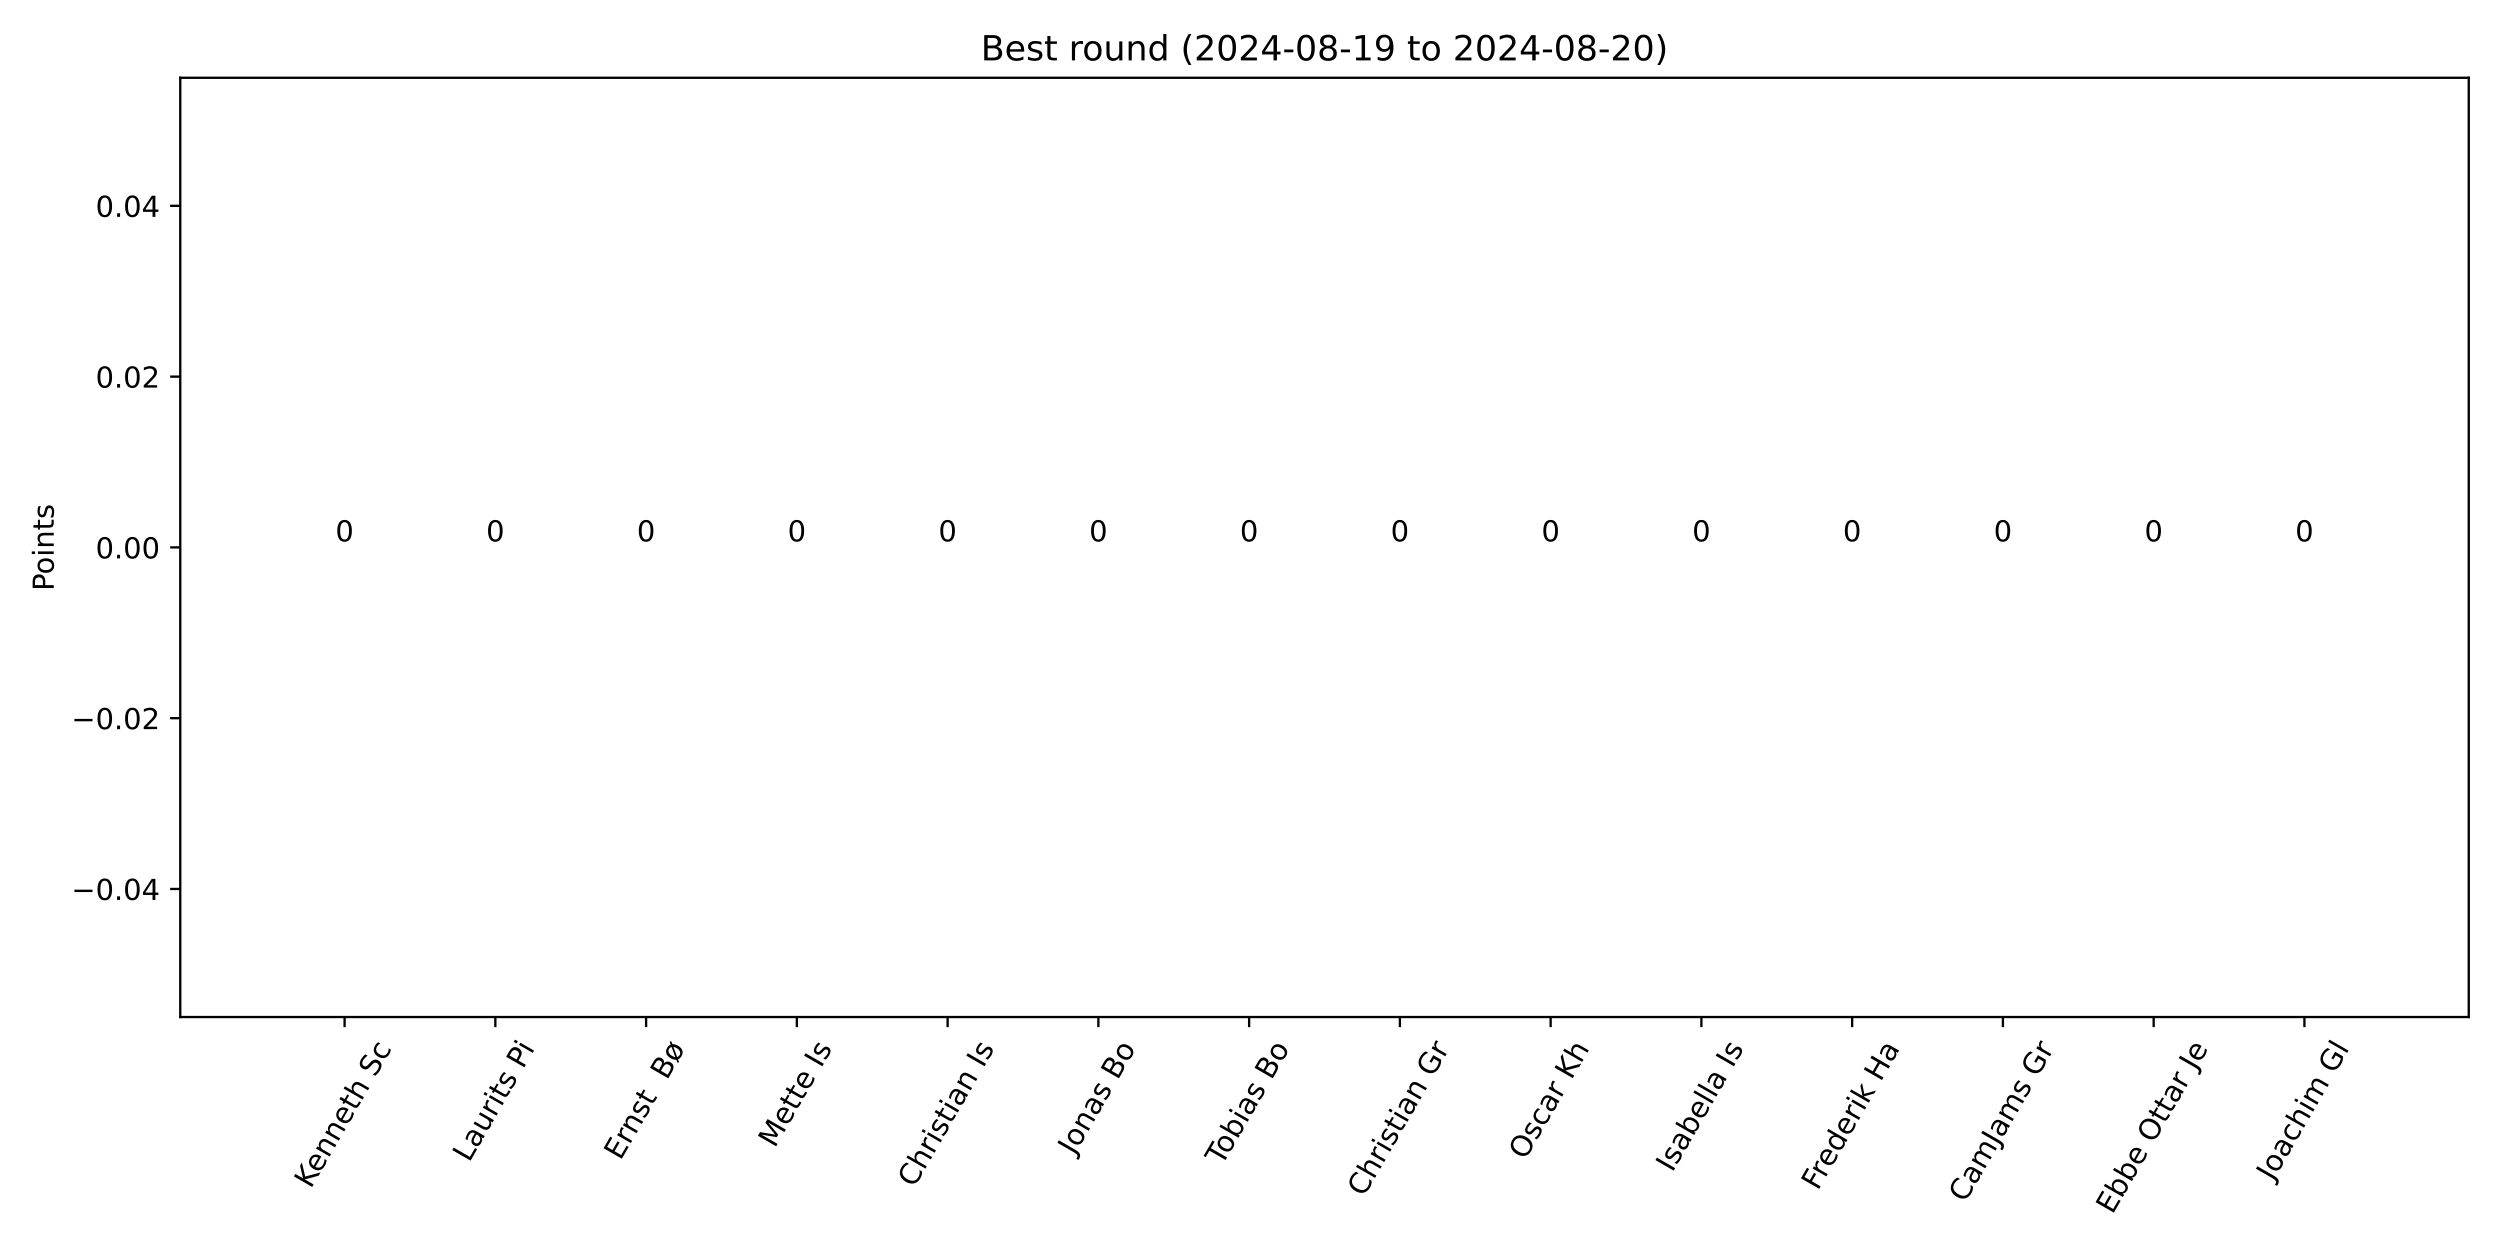
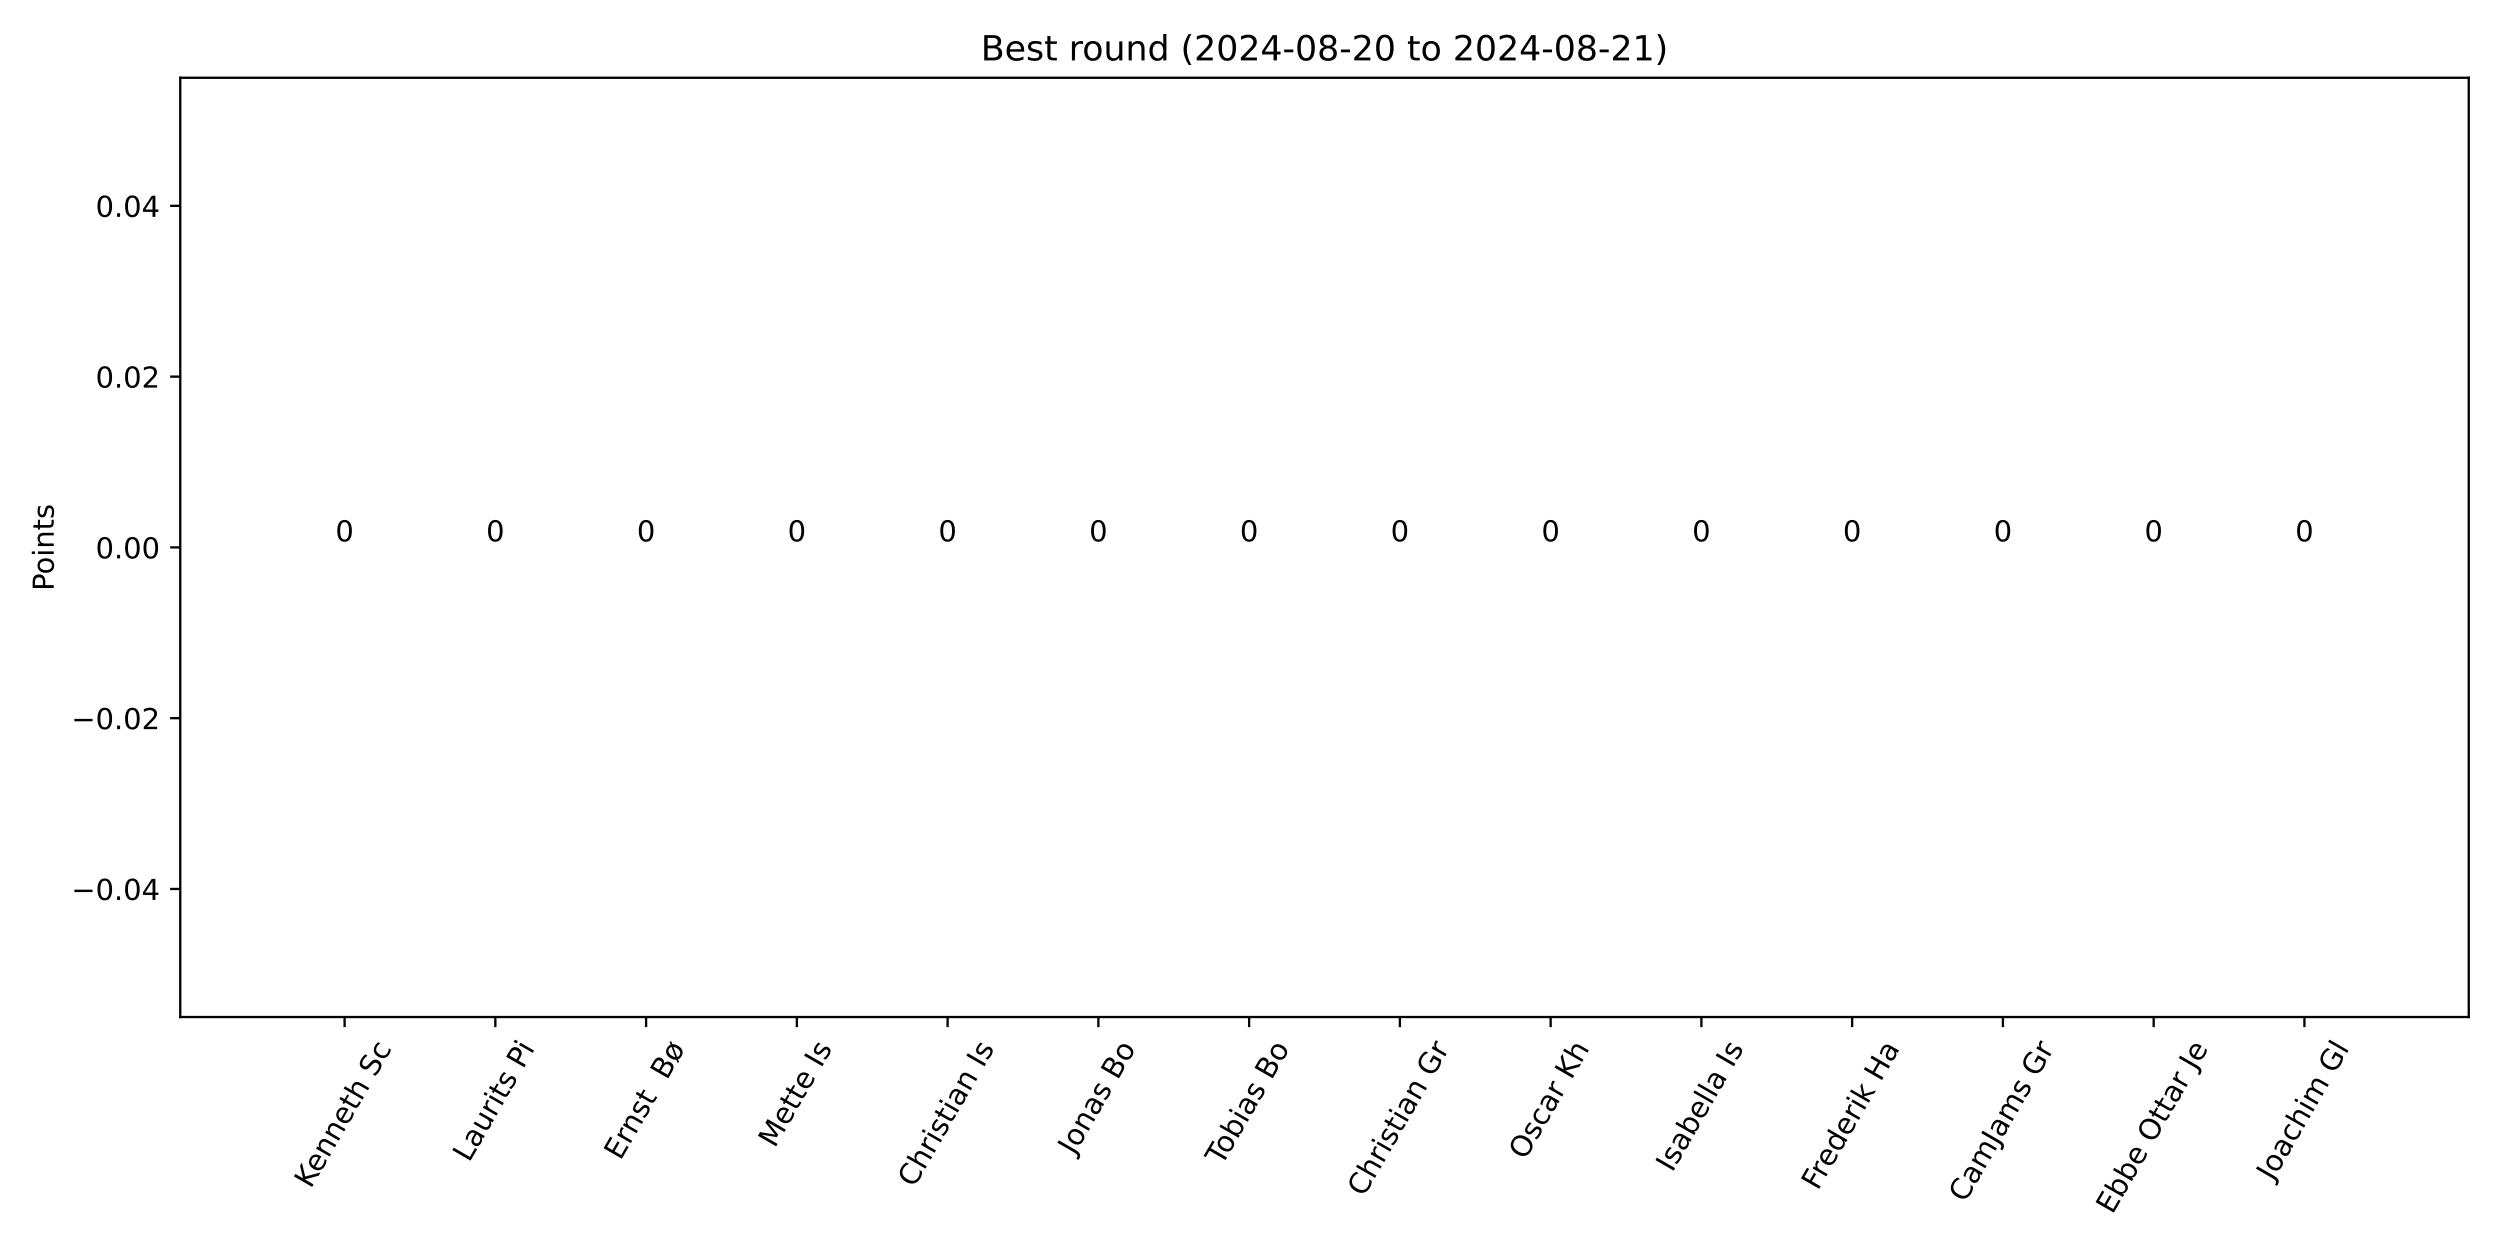
<svg xmlns="http://www.w3.org/2000/svg" xmlns:xlink="http://www.w3.org/1999/xlink" width="864pt" height="432pt" viewBox="0 0 864 432" version="1.1">
  <defs>
    <style type="text/css">*{stroke-linejoin: round; stroke-linecap: butt}</style>
  </defs>
  <g id="figure_1">
    <g id="patch_1">
      <path d="M 0 432  L 864 432  L 864 0  L 0 0  z " style="fill: #ffffff" />
    </g>
    <g id="axes_1">
      <g id="patch_2">
        <path d="M 62.3 351.483  L 853.2 351.483  L 853.2 26.88  L 62.3 26.88  z " style="fill: #ffffff" />
      </g>
      <g id="patch_3">
-         <path d="M 98.25 189.181  L 139.931 189.181  L 139.931 189.181  L 98.25 189.181  z " clip-path="url(#p2236afc4fb)" style="fill: #1e90ff" />
+         <path d="M 98.25 189.181  L 139.931 189.181  L 139.931 189.181  L 98.25 189.181  z " clip-path="url(#p1e226db609)" style="fill: #1e90ff" />
      </g>
      <g id="patch_4">
-         <path d="M 150.351 189.181  L 192.033 189.181  L 192.033 189.181  L 150.351 189.181  z " clip-path="url(#p2236afc4fb)" style="fill: #1e90ff" />
+         <path d="M 150.351 189.181  L 192.033 189.181  L 192.033 189.181  L 150.351 189.181  z " clip-path="url(#p1e226db609)" style="fill: #1e90ff" />
      </g>
      <g id="patch_5">
-         <path d="M 202.453 189.181  L 244.134 189.181  L 244.134 189.181  L 202.453 189.181  z " clip-path="url(#p2236afc4fb)" style="fill: #1e90ff" />
+         <path d="M 202.453 189.181  L 244.134 189.181  L 244.134 189.181  L 202.453 189.181  z " clip-path="url(#p1e226db609)" style="fill: #1e90ff" />
      </g>
      <g id="patch_6">
-         <path d="M 254.554 189.181  L 296.236 189.181  L 296.236 189.181  L 254.554 189.181  z " clip-path="url(#p2236afc4fb)" style="fill: #1e90ff" />
+         <path d="M 254.554 189.181  L 296.236 189.181  L 296.236 189.181  L 254.554 189.181  z " clip-path="url(#p1e226db609)" style="fill: #1e90ff" />
      </g>
      <g id="patch_7">
-         <path d="M 306.656 189.181  L 348.337 189.181  L 348.337 189.181  L 306.656 189.181  z " clip-path="url(#p2236afc4fb)" style="fill: #1e90ff" />
+         <path d="M 306.656 189.181  L 348.337 189.181  L 348.337 189.181  L 306.656 189.181  z " clip-path="url(#p1e226db609)" style="fill: #1e90ff" />
      </g>
      <g id="patch_8">
-         <path d="M 358.757 189.181  L 400.438 189.181  L 400.438 189.181  L 358.757 189.181  z " clip-path="url(#p2236afc4fb)" style="fill: #1e90ff" />
+         <path d="M 358.757 189.181  L 400.438 189.181  L 400.438 189.181  L 358.757 189.181  z " clip-path="url(#p1e226db609)" style="fill: #1e90ff" />
      </g>
      <g id="patch_9">
-         <path d="M 410.859 189.181  L 452.54 189.181  L 452.54 189.181  L 410.859 189.181  z " clip-path="url(#p2236afc4fb)" style="fill: #1e90ff" />
+         <path d="M 410.859 189.181  L 452.54 189.181  L 452.54 189.181  L 410.859 189.181  z " clip-path="url(#p1e226db609)" style="fill: #1e90ff" />
      </g>
      <g id="patch_10">
-         <path d="M 462.96 189.181  L 504.641 189.181  L 504.641 189.181  L 462.96 189.181  z " clip-path="url(#p2236afc4fb)" style="fill: #1e90ff" />
+         <path d="M 462.96 189.181  L 504.641 189.181  L 504.641 189.181  L 462.96 189.181  z " clip-path="url(#p1e226db609)" style="fill: #1e90ff" />
      </g>
      <g id="patch_11">
-         <path d="M 515.062 189.181  L 556.743 189.181  L 556.743 189.181  L 515.062 189.181  z " clip-path="url(#p2236afc4fb)" style="fill: #1e90ff" />
+         <path d="M 515.062 189.181  L 556.743 189.181  L 556.743 189.181  L 515.062 189.181  z " clip-path="url(#p1e226db609)" style="fill: #1e90ff" />
      </g>
      <g id="patch_12">
-         <path d="M 567.163 189.181  L 608.844 189.181  L 608.844 189.181  L 567.163 189.181  z " clip-path="url(#p2236afc4fb)" style="fill: #1e90ff" />
+         <path d="M 567.163 189.181  L 608.844 189.181  L 608.844 189.181  L 567.163 189.181  z " clip-path="url(#p1e226db609)" style="fill: #1e90ff" />
      </g>
      <g id="patch_13">
-         <path d="M 619.264 189.181  L 660.946 189.181  L 660.946 189.181  L 619.264 189.181  z " clip-path="url(#p2236afc4fb)" style="fill: #1e90ff" />
+         <path d="M 619.264 189.181  L 660.946 189.181  L 660.946 189.181  L 619.264 189.181  z " clip-path="url(#p1e226db609)" style="fill: #1e90ff" />
      </g>
      <g id="patch_14">
-         <path d="M 671.366 189.181  L 713.047 189.181  L 713.047 189.181  L 671.366 189.181  z " clip-path="url(#p2236afc4fb)" style="fill: #1e90ff" />
+         <path d="M 671.366 189.181  L 713.047 189.181  L 713.047 189.181  L 671.366 189.181  z " clip-path="url(#p1e226db609)" style="fill: #1e90ff" />
      </g>
      <g id="patch_15">
-         <path d="M 723.467 189.181  L 765.149 189.181  L 765.149 189.181  L 723.467 189.181  z " clip-path="url(#p2236afc4fb)" style="fill: #1e90ff" />
+         <path d="M 723.467 189.181  L 765.149 189.181  L 765.149 189.181  L 723.467 189.181  z " clip-path="url(#p1e226db609)" style="fill: #1e90ff" />
      </g>
      <g id="patch_16">
-         <path d="M 775.569 189.181  L 817.25 189.181  L 817.25 189.181  L 775.569 189.181  z " clip-path="url(#p2236afc4fb)" style="fill: #1e90ff" />
+         <path d="M 775.569 189.181  L 817.25 189.181  L 817.25 189.181  L 775.569 189.181  z " clip-path="url(#p1e226db609)" style="fill: #1e90ff" />
      </g>
      <g id="matplotlib.axis_1">
        <g id="xtick_1">
          <g id="line2d_1">
            <defs>
-               <path id="mafb763180f" d="M 0 0  L 0 3.5  " style="stroke: #000000; stroke-width: 0.8" />
+               <path id="m60be83c931" d="M 0 0  L 0 3.5  " style="stroke: #000000; stroke-width: 0.8" />
            </defs>
            <g>
-               <use xlink:href="#mafb763180f" x="119.091" y="351.483" style="stroke: #000000; stroke-width: 0.8" />
+               <use xlink:href="#m60be83c931" x="119.091" y="351.483" style="stroke: #000000; stroke-width: 0.8" />
            </g>
          </g>
          <g id="text_1">
            <g transform="translate(107.3998 411.0581) rotate(-60) scale(0.1 -0.1)">
              <defs>
                <path id="DejaVuSans-4b" d="M 628 4666  L 1259 4666  L 1259 2694  L 3353 4666  L 4166 4666  L 1850 2491  L 4331 0  L 3500 0  L 1259 2247  L 1259 0  L 628 0  L 628 4666  z " transform="scale(0.015625)" />
                <path id="DejaVuSans-65" d="M 3597 1894  L 3597 1613  L 953 1613  Q 991 1019 1311 708  Q 1631 397 2203 397  Q 2534 397 2845 478  Q 3156 559 3463 722  L 3463 178  Q 3153 47 2828 -22  Q 2503 -91 2169 -91  Q 1331 -91 842 396  Q 353 884 353 1716  Q 353 2575 817 3079  Q 1281 3584 2069 3584  Q 2775 3584 3186 3129  Q 3597 2675 3597 1894  z M 3022 2063  Q 3016 2534 2758 2815  Q 2500 3097 2075 3097  Q 1594 3097 1305 2825  Q 1016 2553 972 2059  L 3022 2063  z " transform="scale(0.015625)" />
                <path id="DejaVuSans-6e" d="M 3513 2113  L 3513 0  L 2938 0  L 2938 2094  Q 2938 2591 2744 2837  Q 2550 3084 2163 3084  Q 1697 3084 1428 2787  Q 1159 2491 1159 1978  L 1159 0  L 581 0  L 581 3500  L 1159 3500  L 1159 2956  Q 1366 3272 1645 3428  Q 1925 3584 2291 3584  Q 2894 3584 3203 3211  Q 3513 2838 3513 2113  z " transform="scale(0.015625)" />
                <path id="DejaVuSans-74" d="M 1172 4494  L 1172 3500  L 2356 3500  L 2356 3053  L 1172 3053  L 1172 1153  Q 1172 725 1289 603  Q 1406 481 1766 481  L 2356 481  L 2356 0  L 1766 0  Q 1100 0 847 248  Q 594 497 594 1153  L 594 3053  L 172 3053  L 172 3500  L 594 3500  L 594 4494  L 1172 4494  z " transform="scale(0.015625)" />
                <path id="DejaVuSans-68" d="M 3513 2113  L 3513 0  L 2938 0  L 2938 2094  Q 2938 2591 2744 2837  Q 2550 3084 2163 3084  Q 1697 3084 1428 2787  Q 1159 2491 1159 1978  L 1159 0  L 581 0  L 581 4863  L 1159 4863  L 1159 2956  Q 1366 3272 1645 3428  Q 1925 3584 2291 3584  Q 2894 3584 3203 3211  Q 3513 2838 3513 2113  z " transform="scale(0.015625)" />
                <path id="DejaVuSans-20" transform="scale(0.015625)" />
                <path id="DejaVuSans-53" d="M 3425 4513  L 3425 3897  Q 3066 4069 2747 4153  Q 2428 4238 2131 4238  Q 1616 4238 1336 4038  Q 1056 3838 1056 3469  Q 1056 3159 1242 3001  Q 1428 2844 1947 2747  L 2328 2669  Q 3034 2534 3370 2195  Q 3706 1856 3706 1288  Q 3706 609 3251 259  Q 2797 -91 1919 -91  Q 1588 -91 1214 -16  Q 841 59 441 206  L 441 856  Q 825 641 1194 531  Q 1563 422 1919 422  Q 2459 422 2753 634  Q 3047 847 3047 1241  Q 3047 1584 2836 1778  Q 2625 1972 2144 2069  L 1759 2144  Q 1053 2284 737 2584  Q 422 2884 422 3419  Q 422 4038 858 4394  Q 1294 4750 2059 4750  Q 2388 4750 2728 4690  Q 3069 4631 3425 4513  z " transform="scale(0.015625)" />
                <path id="DejaVuSans-63" d="M 3122 3366  L 3122 2828  Q 2878 2963 2633 3030  Q 2388 3097 2138 3097  Q 1578 3097 1268 2742  Q 959 2388 959 1747  Q 959 1106 1268 751  Q 1578 397 2138 397  Q 2388 397 2633 464  Q 2878 531 3122 666  L 3122 134  Q 2881 22 2623 -34  Q 2366 -91 2075 -91  Q 1284 -91 818 406  Q 353 903 353 1747  Q 353 2603 823 3093  Q 1294 3584 2113 3584  Q 2378 3584 2631 3529  Q 2884 3475 3122 3366  z " transform="scale(0.015625)" />
              </defs>
              <use xlink:href="#DejaVuSans-4b" />
              <use xlink:href="#DejaVuSans-65" x="60.576" />
              <use xlink:href="#DejaVuSans-6e" x="122.1" />
              <use xlink:href="#DejaVuSans-6e" x="185.479" />
              <use xlink:href="#DejaVuSans-65" x="248.857" />
              <use xlink:href="#DejaVuSans-74" x="310.381" />
              <use xlink:href="#DejaVuSans-68" x="349.59" />
              <use xlink:href="#DejaVuSans-20" x="412.969" />
              <use xlink:href="#DejaVuSans-53" x="444.756" />
              <use xlink:href="#DejaVuSans-63" x="508.232" />
            </g>
          </g>
        </g>
        <g id="xtick_2">
          <g id="line2d_2">
            <g>
-               <use xlink:href="#mafb763180f" x="171.192" y="351.483" style="stroke: #000000; stroke-width: 0.8" />
+               <use xlink:href="#m60be83c931" x="171.192" y="351.483" style="stroke: #000000; stroke-width: 0.8" />
            </g>
          </g>
          <g id="text_2">
            <g transform="translate(162.1274 401.9608) rotate(-60) scale(0.1 -0.1)">
              <defs>
                <path id="DejaVuSans-4c" d="M 628 4666  L 1259 4666  L 1259 531  L 3531 531  L 3531 0  L 628 0  L 628 4666  z " transform="scale(0.015625)" />
                <path id="DejaVuSans-61" d="M 2194 1759  Q 1497 1759 1228 1600  Q 959 1441 959 1056  Q 959 750 1161 570  Q 1363 391 1709 391  Q 2188 391 2477 730  Q 2766 1069 2766 1631  L 2766 1759  L 2194 1759  z M 3341 1997  L 3341 0  L 2766 0  L 2766 531  Q 2569 213 2275 61  Q 1981 -91 1556 -91  Q 1019 -91 701 211  Q 384 513 384 1019  Q 384 1609 779 1909  Q 1175 2209 1959 2209  L 2766 2209  L 2766 2266  Q 2766 2663 2505 2880  Q 2244 3097 1772 3097  Q 1472 3097 1187 3025  Q 903 2953 641 2809  L 641 3341  Q 956 3463 1253 3523  Q 1550 3584 1831 3584  Q 2591 3584 2966 3190  Q 3341 2797 3341 1997  z " transform="scale(0.015625)" />
                <path id="DejaVuSans-75" d="M 544 1381  L 544 3500  L 1119 3500  L 1119 1403  Q 1119 906 1312 657  Q 1506 409 1894 409  Q 2359 409 2629 706  Q 2900 1003 2900 1516  L 2900 3500  L 3475 3500  L 3475 0  L 2900 0  L 2900 538  Q 2691 219 2414 64  Q 2138 -91 1772 -91  Q 1169 -91 856 284  Q 544 659 544 1381  z M 1991 3584  L 1991 3584  z " transform="scale(0.015625)" />
                <path id="DejaVuSans-72" d="M 2631 2963  Q 2534 3019 2420 3045  Q 2306 3072 2169 3072  Q 1681 3072 1420 2755  Q 1159 2438 1159 1844  L 1159 0  L 581 0  L 581 3500  L 1159 3500  L 1159 2956  Q 1341 3275 1631 3429  Q 1922 3584 2338 3584  Q 2397 3584 2469 3576  Q 2541 3569 2628 3553  L 2631 2963  z " transform="scale(0.015625)" />
                <path id="DejaVuSans-69" d="M 603 3500  L 1178 3500  L 1178 0  L 603 0  L 603 3500  z M 603 4863  L 1178 4863  L 1178 4134  L 603 4134  L 603 4863  z " transform="scale(0.015625)" />
                <path id="DejaVuSans-73" d="M 2834 3397  L 2834 2853  Q 2591 2978 2328 3040  Q 2066 3103 1784 3103  Q 1356 3103 1142 2972  Q 928 2841 928 2578  Q 928 2378 1081 2264  Q 1234 2150 1697 2047  L 1894 2003  Q 2506 1872 2764 1633  Q 3022 1394 3022 966  Q 3022 478 2636 193  Q 2250 -91 1575 -91  Q 1294 -91 989 -36  Q 684 19 347 128  L 347 722  Q 666 556 975 473  Q 1284 391 1588 391  Q 1994 391 2212 530  Q 2431 669 2431 922  Q 2431 1156 2273 1281  Q 2116 1406 1581 1522  L 1381 1569  Q 847 1681 609 1914  Q 372 2147 372 2553  Q 372 3047 722 3315  Q 1072 3584 1716 3584  Q 2034 3584 2315 3537  Q 2597 3491 2834 3397  z " transform="scale(0.015625)" />
                <path id="DejaVuSans-50" d="M 1259 4147  L 1259 2394  L 2053 2394  Q 2494 2394 2734 2622  Q 2975 2850 2975 3272  Q 2975 3691 2734 3919  Q 2494 4147 2053 4147  L 1259 4147  z M 628 4666  L 2053 4666  Q 2838 4666 3239 4311  Q 3641 3956 3641 3272  Q 3641 2581 3239 2228  Q 2838 1875 2053 1875  L 1259 1875  L 1259 0  L 628 0  L 628 4666  z " transform="scale(0.015625)" />
              </defs>
              <use xlink:href="#DejaVuSans-4c" />
              <use xlink:href="#DejaVuSans-61" x="55.713" />
              <use xlink:href="#DejaVuSans-75" x="116.992" />
              <use xlink:href="#DejaVuSans-72" x="180.371" />
              <use xlink:href="#DejaVuSans-69" x="221.484" />
              <use xlink:href="#DejaVuSans-74" x="249.268" />
              <use xlink:href="#DejaVuSans-73" x="288.477" />
              <use xlink:href="#DejaVuSans-20" x="340.576" />
              <use xlink:href="#DejaVuSans-50" x="372.363" />
              <use xlink:href="#DejaVuSans-69" x="430.416" />
            </g>
          </g>
        </g>
        <g id="xtick_3">
          <g id="line2d_3">
            <g>
-               <use xlink:href="#mafb763180f" x="223.293" y="351.483" style="stroke: #000000; stroke-width: 0.8" />
+               <use xlink:href="#m60be83c931" x="223.293" y="351.483" style="stroke: #000000; stroke-width: 0.8" />
            </g>
          </g>
          <g id="text_3">
            <g transform="translate(214.4187 401.3031) rotate(-60) scale(0.1 -0.1)">
              <defs>
                <path id="DejaVuSans-45" d="M 628 4666  L 3578 4666  L 3578 4134  L 1259 4134  L 1259 2753  L 3481 2753  L 3481 2222  L 1259 2222  L 1259 531  L 3634 531  L 3634 0  L 628 0  L 628 4666  z " transform="scale(0.015625)" />
                <path id="DejaVuSans-42" d="M 1259 2228  L 1259 519  L 2272 519  Q 2781 519 3026 730  Q 3272 941 3272 1375  Q 3272 1813 3026 2020  Q 2781 2228 2272 2228  L 1259 2228  z M 1259 4147  L 1259 2741  L 2194 2741  Q 2656 2741 2882 2914  Q 3109 3088 3109 3444  Q 3109 3797 2882 3972  Q 2656 4147 2194 4147  L 1259 4147  z M 628 4666  L 2241 4666  Q 2963 4666 3353 4366  Q 3744 4066 3744 3513  Q 3744 3084 3544 2831  Q 3344 2578 2956 2516  Q 3422 2416 3680 2098  Q 3938 1781 3938 1306  Q 3938 681 3513 340  Q 3088 0 2303 0  L 628 0  L 628 4666  z " transform="scale(0.015625)" />
                <path id="DejaVuSans-f8" d="M 2828 2503  L 1306 653  Q 1434 522 1595 459  Q 1756 397 1959 397  Q 2419 397 2687 759  Q 2956 1122 2956 1747  Q 2956 1994 2925 2176  Q 2894 2359 2828 2503  z M 2606 2841  Q 2475 2969 2314 3033  Q 2153 3097 1959 3097  Q 1488 3097 1223 2730  Q 959 2363 959 1703  Q 959 1478 989 1306  Q 1019 1134 1081 991  L 2606 2841  z M 691 519  Q 522 759 437 1067  Q 353 1375 353 1747  Q 353 2609 779 3096  Q 1206 3584 1959 3584  Q 2250 3584 2498 3504  Q 2747 3425 2956 3263  L 3391 3788  L 3688 3541  L 3231 2981  Q 3397 2741 3481 2431  Q 3566 2122 3566 1747  Q 3566 888 3137 398  Q 2709 -91 1959 -91  Q 1659 -91 1407 -9  Q 1156 72 959 231  L 525 -294  L 225 -50  L 691 519  z " transform="scale(0.015625)" />
              </defs>
              <use xlink:href="#DejaVuSans-45" />
              <use xlink:href="#DejaVuSans-72" x="63.184" />
              <use xlink:href="#DejaVuSans-6e" x="102.547" />
              <use xlink:href="#DejaVuSans-73" x="165.926" />
              <use xlink:href="#DejaVuSans-74" x="218.025" />
              <use xlink:href="#DejaVuSans-20" x="257.234" />
              <use xlink:href="#DejaVuSans-20" x="289.021" />
              <use xlink:href="#DejaVuSans-42" x="320.809" />
              <use xlink:href="#DejaVuSans-f8" x="389.412" />
            </g>
          </g>
        </g>
        <g id="xtick_4">
          <g id="line2d_4">
            <g>
-               <use xlink:href="#mafb763180f" x="275.395" y="351.483" style="stroke: #000000; stroke-width: 0.8" />
+               <use xlink:href="#m60be83c931" x="275.395" y="351.483" style="stroke: #000000; stroke-width: 0.8" />
            </g>
          </g>
          <g id="text_4">
            <g transform="translate(267.7565 397.0204) rotate(-60) scale(0.1 -0.1)">
              <defs>
                <path id="DejaVuSans-4d" d="M 628 4666  L 1569 4666  L 2759 1491  L 3956 4666  L 4897 4666  L 4897 0  L 4281 0  L 4281 4097  L 3078 897  L 2444 897  L 1241 4097  L 1241 0  L 628 0  L 628 4666  z " transform="scale(0.015625)" />
                <path id="DejaVuSans-49" d="M 628 4666  L 1259 4666  L 1259 0  L 628 0  L 628 4666  z " transform="scale(0.015625)" />
              </defs>
              <use xlink:href="#DejaVuSans-4d" />
              <use xlink:href="#DejaVuSans-65" x="86.279" />
              <use xlink:href="#DejaVuSans-74" x="147.803" />
              <use xlink:href="#DejaVuSans-74" x="187.012" />
              <use xlink:href="#DejaVuSans-65" x="226.221" />
              <use xlink:href="#DejaVuSans-20" x="287.744" />
              <use xlink:href="#DejaVuSans-49" x="319.531" />
              <use xlink:href="#DejaVuSans-73" x="349.023" />
            </g>
          </g>
        </g>
        <g id="xtick_5">
          <g id="line2d_5">
            <g>
-               <use xlink:href="#mafb763180f" x="327.496" y="351.483" style="stroke: #000000; stroke-width: 0.8" />
+               <use xlink:href="#m60be83c931" x="327.496" y="351.483" style="stroke: #000000; stroke-width: 0.8" />
            </g>
          </g>
          <g id="text_5">
            <g transform="translate(315.906 410.7103) rotate(-60) scale(0.1 -0.1)">
              <defs>
                <path id="DejaVuSans-43" d="M 4122 4306  L 4122 3641  Q 3803 3938 3442 4084  Q 3081 4231 2675 4231  Q 1875 4231 1450 3742  Q 1025 3253 1025 2328  Q 1025 1406 1450 917  Q 1875 428 2675 428  Q 3081 428 3442 575  Q 3803 722 4122 1019  L 4122 359  Q 3791 134 3420 21  Q 3050 -91 2638 -91  Q 1578 -91 968 557  Q 359 1206 359 2328  Q 359 3453 968 4101  Q 1578 4750 2638 4750  Q 3056 4750 3426 4639  Q 3797 4528 4122 4306  z " transform="scale(0.015625)" />
              </defs>
              <use xlink:href="#DejaVuSans-43" />
              <use xlink:href="#DejaVuSans-68" x="69.824" />
              <use xlink:href="#DejaVuSans-72" x="133.203" />
              <use xlink:href="#DejaVuSans-69" x="174.316" />
              <use xlink:href="#DejaVuSans-73" x="202.1" />
              <use xlink:href="#DejaVuSans-74" x="254.199" />
              <use xlink:href="#DejaVuSans-69" x="293.408" />
              <use xlink:href="#DejaVuSans-61" x="321.191" />
              <use xlink:href="#DejaVuSans-6e" x="382.471" />
              <use xlink:href="#DejaVuSans-20" x="445.85" />
              <use xlink:href="#DejaVuSans-49" x="477.637" />
              <use xlink:href="#DejaVuSans-73" x="507.129" />
            </g>
          </g>
        </g>
        <g id="xtick_6">
          <g id="line2d_6">
            <g>
-               <use xlink:href="#mafb763180f" x="379.598" y="351.483" style="stroke: #000000; stroke-width: 0.8" />
+               <use xlink:href="#m60be83c931" x="379.598" y="351.483" style="stroke: #000000; stroke-width: 0.8" />
            </g>
          </g>
          <g id="text_6">
            <g transform="translate(371.2621 399.4358) rotate(-60) scale(0.1 -0.1)">
              <defs>
                <path id="DejaVuSans-4a" d="M 628 4666  L 1259 4666  L 1259 325  Q 1259 -519 939 -900  Q 619 -1281 -91 -1281  L -331 -1281  L -331 -750  L -134 -750  Q 284 -750 456 -515  Q 628 -281 628 325  L 628 4666  z " transform="scale(0.015625)" />
                <path id="DejaVuSans-6f" d="M 1959 3097  Q 1497 3097 1228 2736  Q 959 2375 959 1747  Q 959 1119 1226 758  Q 1494 397 1959 397  Q 2419 397 2687 759  Q 2956 1122 2956 1747  Q 2956 2369 2687 2733  Q 2419 3097 1959 3097  z M 1959 3584  Q 2709 3584 3137 3096  Q 3566 2609 3566 1747  Q 3566 888 3137 398  Q 2709 -91 1959 -91  Q 1206 -91 779 398  Q 353 888 353 1747  Q 353 2609 779 3096  Q 1206 3584 1959 3584  z " transform="scale(0.015625)" />
              </defs>
              <use xlink:href="#DejaVuSans-4a" />
              <use xlink:href="#DejaVuSans-6f" x="29.492" />
              <use xlink:href="#DejaVuSans-6e" x="90.674" />
              <use xlink:href="#DejaVuSans-61" x="154.053" />
              <use xlink:href="#DejaVuSans-73" x="215.332" />
              <use xlink:href="#DejaVuSans-20" x="267.432" />
              <use xlink:href="#DejaVuSans-42" x="299.219" />
              <use xlink:href="#DejaVuSans-6f" x="367.822" />
            </g>
          </g>
        </g>
        <g id="xtick_7">
          <g id="line2d_7">
            <g>
-               <use xlink:href="#mafb763180f" x="431.699" y="351.483" style="stroke: #000000; stroke-width: 0.8" />
+               <use xlink:href="#m60be83c931" x="431.699" y="351.483" style="stroke: #000000; stroke-width: 0.8" />
            </g>
          </g>
          <g id="text_7">
            <g transform="translate(422.3019 403.1137) rotate(-60) scale(0.1 -0.1)">
              <defs>
                <path id="DejaVuSans-54" d="M -19 4666  L 3928 4666  L 3928 4134  L 2272 4134  L 2272 0  L 1638 0  L 1638 4134  L -19 4134  L -19 4666  z " transform="scale(0.015625)" />
                <path id="DejaVuSans-62" d="M 3116 1747  Q 3116 2381 2855 2742  Q 2594 3103 2138 3103  Q 1681 3103 1420 2742  Q 1159 2381 1159 1747  Q 1159 1113 1420 752  Q 1681 391 2138 391  Q 2594 391 2855 752  Q 3116 1113 3116 1747  z M 1159 2969  Q 1341 3281 1617 3432  Q 1894 3584 2278 3584  Q 2916 3584 3314 3078  Q 3713 2572 3713 1747  Q 3713 922 3314 415  Q 2916 -91 2278 -91  Q 1894 -91 1617 61  Q 1341 213 1159 525  L 1159 0  L 581 0  L 581 4863  L 1159 4863  L 1159 2969  z " transform="scale(0.015625)" />
              </defs>
              <use xlink:href="#DejaVuSans-54" />
              <use xlink:href="#DejaVuSans-6f" x="44.084" />
              <use xlink:href="#DejaVuSans-62" x="105.266" />
              <use xlink:href="#DejaVuSans-69" x="168.742" />
              <use xlink:href="#DejaVuSans-61" x="196.525" />
              <use xlink:href="#DejaVuSans-73" x="257.805" />
              <use xlink:href="#DejaVuSans-20" x="309.904" />
              <use xlink:href="#DejaVuSans-42" x="341.691" />
              <use xlink:href="#DejaVuSans-6f" x="410.295" />
            </g>
          </g>
        </g>
        <g id="xtick_8">
          <g id="line2d_8">
            <g>
-               <use xlink:href="#mafb763180f" x="483.801" y="351.483" style="stroke: #000000; stroke-width: 0.8" />
+               <use xlink:href="#m60be83c931" x="483.801" y="351.483" style="stroke: #000000; stroke-width: 0.8" />
            </g>
          </g>
          <g id="text_8">
            <g transform="translate(471.2853 413.9146) rotate(-60) scale(0.1 -0.1)">
              <defs>
                <path id="DejaVuSans-47" d="M 3809 666  L 3809 1919  L 2778 1919  L 2778 2438  L 4434 2438  L 4434 434  Q 4069 175 3628 42  Q 3188 -91 2688 -91  Q 1594 -91 976 548  Q 359 1188 359 2328  Q 359 3472 976 4111  Q 1594 4750 2688 4750  Q 3144 4750 3555 4637  Q 3966 4525 4313 4306  L 4313 3634  Q 3963 3931 3569 4081  Q 3175 4231 2741 4231  Q 1884 4231 1454 3753  Q 1025 3275 1025 2328  Q 1025 1384 1454 906  Q 1884 428 2741 428  Q 3075 428 3337 486  Q 3600 544 3809 666  z " transform="scale(0.015625)" />
              </defs>
              <use xlink:href="#DejaVuSans-43" />
              <use xlink:href="#DejaVuSans-68" x="69.824" />
              <use xlink:href="#DejaVuSans-72" x="133.203" />
              <use xlink:href="#DejaVuSans-69" x="174.316" />
              <use xlink:href="#DejaVuSans-73" x="202.1" />
              <use xlink:href="#DejaVuSans-74" x="254.199" />
              <use xlink:href="#DejaVuSans-69" x="293.408" />
              <use xlink:href="#DejaVuSans-61" x="321.191" />
              <use xlink:href="#DejaVuSans-6e" x="382.471" />
              <use xlink:href="#DejaVuSans-20" x="445.85" />
              <use xlink:href="#DejaVuSans-47" x="477.637" />
              <use xlink:href="#DejaVuSans-72" x="555.127" />
            </g>
          </g>
        </g>
        <g id="xtick_9">
          <g id="line2d_9">
            <g>
-               <use xlink:href="#mafb763180f" x="535.902" y="351.483" style="stroke: #000000; stroke-width: 0.8" />
+               <use xlink:href="#m60be83c931" x="535.902" y="351.483" style="stroke: #000000; stroke-width: 0.8" />
            </g>
          </g>
          <g id="text_9">
            <g transform="translate(527.0688 401.1597) rotate(-60) scale(0.1 -0.1)">
              <defs>
                <path id="DejaVuSans-4f" d="M 2522 4238  Q 1834 4238 1429 3725  Q 1025 3213 1025 2328  Q 1025 1447 1429 934  Q 1834 422 2522 422  Q 3209 422 3611 934  Q 4013 1447 4013 2328  Q 4013 3213 3611 3725  Q 3209 4238 2522 4238  z M 2522 4750  Q 3503 4750 4090 4092  Q 4678 3434 4678 2328  Q 4678 1225 4090 567  Q 3503 -91 2522 -91  Q 1538 -91 948 565  Q 359 1222 359 2328  Q 359 3434 948 4092  Q 1538 4750 2522 4750  z " transform="scale(0.015625)" />
              </defs>
              <use xlink:href="#DejaVuSans-4f" />
              <use xlink:href="#DejaVuSans-73" x="78.711" />
              <use xlink:href="#DejaVuSans-63" x="130.811" />
              <use xlink:href="#DejaVuSans-61" x="185.791" />
              <use xlink:href="#DejaVuSans-72" x="247.07" />
              <use xlink:href="#DejaVuSans-20" x="288.184" />
              <use xlink:href="#DejaVuSans-4b" x="319.971" />
              <use xlink:href="#DejaVuSans-68" x="385.547" />
            </g>
          </g>
        </g>
        <g id="xtick_10">
          <g id="line2d_10">
            <g>
-               <use xlink:href="#mafb763180f" x="588.004" y="351.483" style="stroke: #000000; stroke-width: 0.8" />
+               <use xlink:href="#m60be83c931" x="588.004" y="351.483" style="stroke: #000000; stroke-width: 0.8" />
            </g>
          </g>
          <g id="text_10">
            <g transform="translate(577.9406 405.4195) rotate(-60) scale(0.1 -0.1)">
              <defs>
                <path id="DejaVuSans-6c" d="M 603 4863  L 1178 4863  L 1178 0  L 603 0  L 603 4863  z " transform="scale(0.015625)" />
              </defs>
              <use xlink:href="#DejaVuSans-49" />
              <use xlink:href="#DejaVuSans-73" x="29.492" />
              <use xlink:href="#DejaVuSans-61" x="81.592" />
              <use xlink:href="#DejaVuSans-62" x="142.871" />
              <use xlink:href="#DejaVuSans-65" x="206.348" />
              <use xlink:href="#DejaVuSans-6c" x="267.871" />
              <use xlink:href="#DejaVuSans-6c" x="295.654" />
              <use xlink:href="#DejaVuSans-61" x="323.438" />
              <use xlink:href="#DejaVuSans-20" x="384.717" />
              <use xlink:href="#DejaVuSans-49" x="416.504" />
              <use xlink:href="#DejaVuSans-73" x="445.996" />
            </g>
          </g>
        </g>
        <g id="xtick_11">
          <g id="line2d_11">
            <g>
-               <use xlink:href="#mafb763180f" x="640.105" y="351.483" style="stroke: #000000; stroke-width: 0.8" />
+               <use xlink:href="#m60be83c931" x="640.105" y="351.483" style="stroke: #000000; stroke-width: 0.8" />
            </g>
          </g>
          <g id="text_11">
            <g transform="translate(628.2264 411.709) rotate(-60) scale(0.1 -0.1)">
              <defs>
                <path id="DejaVuSans-46" d="M 628 4666  L 3309 4666  L 3309 4134  L 1259 4134  L 1259 2759  L 3109 2759  L 3109 2228  L 1259 2228  L 1259 0  L 628 0  L 628 4666  z " transform="scale(0.015625)" />
                <path id="DejaVuSans-64" d="M 2906 2969  L 2906 4863  L 3481 4863  L 3481 0  L 2906 0  L 2906 525  Q 2725 213 2448 61  Q 2172 -91 1784 -91  Q 1150 -91 751 415  Q 353 922 353 1747  Q 353 2572 751 3078  Q 1150 3584 1784 3584  Q 2172 3584 2448 3432  Q 2725 3281 2906 2969  z M 947 1747  Q 947 1113 1208 752  Q 1469 391 1925 391  Q 2381 391 2643 752  Q 2906 1113 2906 1747  Q 2906 2381 2643 2742  Q 2381 3103 1925 3103  Q 1469 3103 1208 2742  Q 947 2381 947 1747  z " transform="scale(0.015625)" />
                <path id="DejaVuSans-6b" d="M 581 4863  L 1159 4863  L 1159 1991  L 2875 3500  L 3609 3500  L 1753 1863  L 3688 0  L 2938 0  L 1159 1709  L 1159 0  L 581 0  L 581 4863  z " transform="scale(0.015625)" />
                <path id="DejaVuSans-48" d="M 628 4666  L 1259 4666  L 1259 2753  L 3553 2753  L 3553 4666  L 4184 4666  L 4184 0  L 3553 0  L 3553 2222  L 1259 2222  L 1259 0  L 628 0  L 628 4666  z " transform="scale(0.015625)" />
              </defs>
              <use xlink:href="#DejaVuSans-46" />
              <use xlink:href="#DejaVuSans-72" x="50.27" />
              <use xlink:href="#DejaVuSans-65" x="89.133" />
              <use xlink:href="#DejaVuSans-64" x="150.656" />
              <use xlink:href="#DejaVuSans-65" x="214.133" />
              <use xlink:href="#DejaVuSans-72" x="275.656" />
              <use xlink:href="#DejaVuSans-69" x="316.77" />
              <use xlink:href="#DejaVuSans-6b" x="344.553" />
              <use xlink:href="#DejaVuSans-20" x="402.463" />
              <use xlink:href="#DejaVuSans-48" x="434.25" />
              <use xlink:href="#DejaVuSans-61" x="509.445" />
            </g>
          </g>
        </g>
        <g id="xtick_12">
          <g id="line2d_12">
            <g>
-               <use xlink:href="#mafb763180f" x="692.207" y="351.483" style="stroke: #000000; stroke-width: 0.8" />
+               <use xlink:href="#m60be83c931" x="692.207" y="351.483" style="stroke: #000000; stroke-width: 0.8" />
            </g>
          </g>
          <g id="text_12">
            <g transform="translate(679.1169 415.9038) rotate(-60) scale(0.1 -0.1)">
              <defs>
                <path id="DejaVuSans-6d" d="M 3328 2828  Q 3544 3216 3844 3400  Q 4144 3584 4550 3584  Q 5097 3584 5394 3201  Q 5691 2819 5691 2113  L 5691 0  L 5113 0  L 5113 2094  Q 5113 2597 4934 2840  Q 4756 3084 4391 3084  Q 3944 3084 3684 2787  Q 3425 2491 3425 1978  L 3425 0  L 2847 0  L 2847 2094  Q 2847 2600 2669 2842  Q 2491 3084 2119 3084  Q 1678 3084 1418 2786  Q 1159 2488 1159 1978  L 1159 0  L 581 0  L 581 3500  L 1159 3500  L 1159 2956  Q 1356 3278 1631 3431  Q 1906 3584 2284 3584  Q 2666 3584 2933 3390  Q 3200 3197 3328 2828  z " transform="scale(0.015625)" />
              </defs>
              <use xlink:href="#DejaVuSans-43" />
              <use xlink:href="#DejaVuSans-61" x="69.824" />
              <use xlink:href="#DejaVuSans-6d" x="131.104" />
              <use xlink:href="#DejaVuSans-4a" x="228.516" />
              <use xlink:href="#DejaVuSans-61" x="258.008" />
              <use xlink:href="#DejaVuSans-6d" x="319.287" />
              <use xlink:href="#DejaVuSans-73" x="416.699" />
              <use xlink:href="#DejaVuSans-20" x="468.799" />
              <use xlink:href="#DejaVuSans-47" x="500.586" />
              <use xlink:href="#DejaVuSans-72" x="578.076" />
            </g>
          </g>
        </g>
        <g id="xtick_13">
          <g id="line2d_13">
            <g>
-               <use xlink:href="#mafb763180f" x="744.308" y="351.483" style="stroke: #000000; stroke-width: 0.8" />
+               <use xlink:href="#m60be83c931" x="744.308" y="351.483" style="stroke: #000000; stroke-width: 0.8" />
            </g>
          </g>
          <g id="text_13">
            <g transform="translate(730.0527 419.9416) rotate(-60) scale(0.1 -0.1)">
              <use xlink:href="#DejaVuSans-45" />
              <use xlink:href="#DejaVuSans-62" x="63.184" />
              <use xlink:href="#DejaVuSans-62" x="126.66" />
              <use xlink:href="#DejaVuSans-65" x="190.137" />
              <use xlink:href="#DejaVuSans-20" x="251.66" />
              <use xlink:href="#DejaVuSans-4f" x="283.447" />
              <use xlink:href="#DejaVuSans-74" x="362.158" />
              <use xlink:href="#DejaVuSans-74" x="401.367" />
              <use xlink:href="#DejaVuSans-61" x="440.576" />
              <use xlink:href="#DejaVuSans-72" x="501.855" />
              <use xlink:href="#DejaVuSans-20" x="542.969" />
              <use xlink:href="#DejaVuSans-4a" x="574.756" />
              <use xlink:href="#DejaVuSans-65" x="604.248" />
            </g>
          </g>
        </g>
        <g id="xtick_14">
          <g id="line2d_14">
            <g>
-               <use xlink:href="#mafb763180f" x="796.409" y="351.483" style="stroke: #000000; stroke-width: 0.8" />
+               <use xlink:href="#m60be83c931" x="796.409" y="351.483" style="stroke: #000000; stroke-width: 0.8" />
            </g>
          </g>
          <g id="text_14">
            <g transform="translate(785.485 408.4032) rotate(-60) scale(0.1 -0.1)">
              <use xlink:href="#DejaVuSans-4a" />
              <use xlink:href="#DejaVuSans-6f" x="29.492" />
              <use xlink:href="#DejaVuSans-61" x="90.674" />
              <use xlink:href="#DejaVuSans-63" x="151.953" />
              <use xlink:href="#DejaVuSans-68" x="206.934" />
              <use xlink:href="#DejaVuSans-69" x="270.312" />
              <use xlink:href="#DejaVuSans-6d" x="298.096" />
              <use xlink:href="#DejaVuSans-20" x="395.508" />
              <use xlink:href="#DejaVuSans-47" x="427.295" />
              <use xlink:href="#DejaVuSans-6c" x="504.785" />
            </g>
          </g>
        </g>
      </g>
      <g id="matplotlib.axis_2">
        <g id="ytick_1">
          <g id="line2d_15">
            <defs>
-               <path id="m6df1c3399b" d="M 0 0  L -3.5 0  " style="stroke: #000000; stroke-width: 0.8" />
+               <path id="mbd9167b5e4" d="M 0 0  L -3.5 0  " style="stroke: #000000; stroke-width: 0.8" />
            </defs>
            <g>
-               <use xlink:href="#m6df1c3399b" x="62.3" y="307.219" style="stroke: #000000; stroke-width: 0.8" />
+               <use xlink:href="#mbd9167b5e4" x="62.3" y="307.219" style="stroke: #000000; stroke-width: 0.8" />
            </g>
          </g>
          <g id="text_15">
            <g transform="translate(24.65469 311.0179) scale(0.1 -0.1)">
              <defs>
                <path id="DejaVuSans-2212" d="M 678 2272  L 4684 2272  L 4684 1741  L 678 1741  L 678 2272  z " transform="scale(0.015625)" />
                <path id="DejaVuSans-30" d="M 2034 4250  Q 1547 4250 1301 3770  Q 1056 3291 1056 2328  Q 1056 1369 1301 889  Q 1547 409 2034 409  Q 2525 409 2770 889  Q 3016 1369 3016 2328  Q 3016 3291 2770 3770  Q 2525 4250 2034 4250  z M 2034 4750  Q 2819 4750 3233 4129  Q 3647 3509 3647 2328  Q 3647 1150 3233 529  Q 2819 -91 2034 -91  Q 1250 -91 836 529  Q 422 1150 422 2328  Q 422 3509 836 4129  Q 1250 4750 2034 4750  z " transform="scale(0.015625)" />
                <path id="DejaVuSans-2e" d="M 684 794  L 1344 794  L 1344 0  L 684 0  L 684 794  z " transform="scale(0.015625)" />
                <path id="DejaVuSans-34" d="M 2419 4116  L 825 1625  L 2419 1625  L 2419 4116  z M 2253 4666  L 3047 4666  L 3047 1625  L 3713 1625  L 3713 1100  L 3047 1100  L 3047 0  L 2419 0  L 2419 1100  L 313 1100  L 313 1709  L 2253 4666  z " transform="scale(0.015625)" />
              </defs>
              <use xlink:href="#DejaVuSans-2212" />
              <use xlink:href="#DejaVuSans-30" x="83.789" />
              <use xlink:href="#DejaVuSans-2e" x="147.412" />
              <use xlink:href="#DejaVuSans-30" x="179.199" />
              <use xlink:href="#DejaVuSans-34" x="242.822" />
            </g>
          </g>
        </g>
        <g id="ytick_2">
          <g id="line2d_16">
            <g>
-               <use xlink:href="#m6df1c3399b" x="62.3" y="248.2" style="stroke: #000000; stroke-width: 0.8" />
+               <use xlink:href="#mbd9167b5e4" x="62.3" y="248.2" style="stroke: #000000; stroke-width: 0.8" />
            </g>
          </g>
          <g id="text_16">
            <g transform="translate(24.65469 251.9992) scale(0.1 -0.1)">
              <defs>
                <path id="DejaVuSans-32" d="M 1228 531  L 3431 531  L 3431 0  L 469 0  L 469 531  Q 828 903 1448 1529  Q 2069 2156 2228 2338  Q 2531 2678 2651 2914  Q 2772 3150 2772 3378  Q 2772 3750 2511 3984  Q 2250 4219 1831 4219  Q 1534 4219 1204 4116  Q 875 4013 500 3803  L 500 4441  Q 881 4594 1212 4672  Q 1544 4750 1819 4750  Q 2544 4750 2975 4387  Q 3406 4025 3406 3419  Q 3406 3131 3298 2873  Q 3191 2616 2906 2266  Q 2828 2175 2409 1742  Q 1991 1309 1228 531  z " transform="scale(0.015625)" />
              </defs>
              <use xlink:href="#DejaVuSans-2212" />
              <use xlink:href="#DejaVuSans-30" x="83.789" />
              <use xlink:href="#DejaVuSans-2e" x="147.412" />
              <use xlink:href="#DejaVuSans-30" x="179.199" />
              <use xlink:href="#DejaVuSans-32" x="242.822" />
            </g>
          </g>
        </g>
        <g id="ytick_3">
          <g id="line2d_17">
            <g>
-               <use xlink:href="#m6df1c3399b" x="62.3" y="189.181" style="stroke: #000000; stroke-width: 0.8" />
+               <use xlink:href="#mbd9167b5e4" x="62.3" y="189.181" style="stroke: #000000; stroke-width: 0.8" />
            </g>
          </g>
          <g id="text_17">
            <g transform="translate(33.03437 192.9806) scale(0.1 -0.1)">
              <use xlink:href="#DejaVuSans-30" />
              <use xlink:href="#DejaVuSans-2e" x="63.623" />
              <use xlink:href="#DejaVuSans-30" x="95.41" />
              <use xlink:href="#DejaVuSans-30" x="159.033" />
            </g>
          </g>
        </g>
        <g id="ytick_4">
          <g id="line2d_18">
            <g>
-               <use xlink:href="#m6df1c3399b" x="62.3" y="130.163" style="stroke: #000000; stroke-width: 0.8" />
+               <use xlink:href="#mbd9167b5e4" x="62.3" y="130.163" style="stroke: #000000; stroke-width: 0.8" />
            </g>
          </g>
          <g id="text_18">
            <g transform="translate(33.03437 133.9619) scale(0.1 -0.1)">
              <use xlink:href="#DejaVuSans-30" />
              <use xlink:href="#DejaVuSans-2e" x="63.623" />
              <use xlink:href="#DejaVuSans-30" x="95.41" />
              <use xlink:href="#DejaVuSans-32" x="159.033" />
            </g>
          </g>
        </g>
        <g id="ytick_5">
          <g id="line2d_19">
            <g>
-               <use xlink:href="#m6df1c3399b" x="62.3" y="71.144" style="stroke: #000000; stroke-width: 0.8" />
+               <use xlink:href="#mbd9167b5e4" x="62.3" y="71.144" style="stroke: #000000; stroke-width: 0.8" />
            </g>
          </g>
          <g id="text_19">
            <g transform="translate(33.03437 74.94322) scale(0.1 -0.1)">
              <use xlink:href="#DejaVuSans-30" />
              <use xlink:href="#DejaVuSans-2e" x="63.623" />
              <use xlink:href="#DejaVuSans-30" x="95.41" />
              <use xlink:href="#DejaVuSans-34" x="159.033" />
            </g>
          </g>
        </g>
        <g id="text_20">
          <g transform="translate(18.575 204.197) rotate(-90) scale(0.1 -0.1)">
            <use xlink:href="#DejaVuSans-50" />
            <use xlink:href="#DejaVuSans-6f" x="56.678" />
            <use xlink:href="#DejaVuSans-69" x="117.859" />
            <use xlink:href="#DejaVuSans-6e" x="145.643" />
            <use xlink:href="#DejaVuSans-74" x="209.021" />
            <use xlink:href="#DejaVuSans-73" x="248.23" />
          </g>
        </g>
      </g>
      <g id="patch_17">
        <path d="M 62.3 351.483  L 62.3 26.88  " style="fill: none; stroke: #000000; stroke-width: 0.8; stroke-linejoin: miter; stroke-linecap: square" />
      </g>
      <g id="patch_18">
        <path d="M 853.2 351.483  L 853.2 26.88  " style="fill: none; stroke: #000000; stroke-width: 0.8; stroke-linejoin: miter; stroke-linecap: square" />
      </g>
      <g id="patch_19">
        <path d="M 62.3 351.483  L 853.2 351.483  " style="fill: none; stroke: #000000; stroke-width: 0.8; stroke-linejoin: miter; stroke-linecap: square" />
      </g>
      <g id="patch_20">
        <path d="M 62.3 26.88  L 853.2 26.88  " style="fill: none; stroke: #000000; stroke-width: 0.8; stroke-linejoin: miter; stroke-linecap: square" />
      </g>
      <g id="text_21">
        <g transform="translate(115.9093 187.1017) scale(0.1 -0.1)">
          <use xlink:href="#DejaVuSans-30" />
        </g>
      </g>
      <g id="text_22">
        <g transform="translate(168.0108 187.1017) scale(0.1 -0.1)">
          <use xlink:href="#DejaVuSans-30" />
        </g>
      </g>
      <g id="text_23">
        <g transform="translate(220.1122 187.1017) scale(0.1 -0.1)">
          <use xlink:href="#DejaVuSans-30" />
        </g>
      </g>
      <g id="text_24">
        <g transform="translate(272.2137 187.1017) scale(0.1 -0.1)">
          <use xlink:href="#DejaVuSans-30" />
        </g>
      </g>
      <g id="text_25">
        <g transform="translate(324.3151 187.1017) scale(0.1 -0.1)">
          <use xlink:href="#DejaVuSans-30" />
        </g>
      </g>
      <g id="text_26">
        <g transform="translate(376.4166 187.1017) scale(0.1 -0.1)">
          <use xlink:href="#DejaVuSans-30" />
        </g>
      </g>
      <g id="text_27">
        <g transform="translate(428.518 187.1017) scale(0.1 -0.1)">
          <use xlink:href="#DejaVuSans-30" />
        </g>
      </g>
      <g id="text_28">
        <g transform="translate(480.6195 187.1017) scale(0.1 -0.1)">
          <use xlink:href="#DejaVuSans-30" />
        </g>
      </g>
      <g id="text_29">
        <g transform="translate(532.7209 187.1017) scale(0.1 -0.1)">
          <use xlink:href="#DejaVuSans-30" />
        </g>
      </g>
      <g id="text_30">
        <g transform="translate(584.8224 187.1017) scale(0.1 -0.1)">
          <use xlink:href="#DejaVuSans-30" />
        </g>
      </g>
      <g id="text_31">
        <g transform="translate(636.9238 187.1017) scale(0.1 -0.1)">
          <use xlink:href="#DejaVuSans-30" />
        </g>
      </g>
      <g id="text_32">
        <g transform="translate(689.0253 187.1017) scale(0.1 -0.1)">
          <use xlink:href="#DejaVuSans-30" />
        </g>
      </g>
      <g id="text_33">
        <g transform="translate(741.1267 187.1017) scale(0.1 -0.1)">
          <use xlink:href="#DejaVuSans-30" />
        </g>
      </g>
      <g id="text_34">
        <g transform="translate(793.2282 187.1017) scale(0.1 -0.1)">
          <use xlink:href="#DejaVuSans-30" />
        </g>
      </g>
      <g id="text_35">
        <g transform="translate(338.9753 20.88) scale(0.12 -0.12)">
          <defs>
            <path id="DejaVuSans-28" d="M 1984 4856  Q 1566 4138 1362 3434  Q 1159 2731 1159 2009  Q 1159 1288 1364 580  Q 1569 -128 1984 -844  L 1484 -844  Q 1016 -109 783 600  Q 550 1309 550 2009  Q 550 2706 781 3412  Q 1013 4119 1484 4856  L 1984 4856  z " transform="scale(0.015625)" />
            <path id="DejaVuSans-2d" d="M 313 2009  L 1997 2009  L 1997 1497  L 313 1497  L 313 2009  z " transform="scale(0.015625)" />
            <path id="DejaVuSans-38" d="M 2034 2216  Q 1584 2216 1326 1975  Q 1069 1734 1069 1313  Q 1069 891 1326 650  Q 1584 409 2034 409  Q 2484 409 2743 651  Q 3003 894 3003 1313  Q 3003 1734 2745 1975  Q 2488 2216 2034 2216  z M 1403 2484  Q 997 2584 770 2862  Q 544 3141 544 3541  Q 544 4100 942 4425  Q 1341 4750 2034 4750  Q 2731 4750 3128 4425  Q 3525 4100 3525 3541  Q 3525 3141 3298 2862  Q 3072 2584 2669 2484  Q 3125 2378 3379 2068  Q 3634 1759 3634 1313  Q 3634 634 3220 271  Q 2806 -91 2034 -91  Q 1263 -91 848 271  Q 434 634 434 1313  Q 434 1759 690 2068  Q 947 2378 1403 2484  z M 1172 3481  Q 1172 3119 1398 2916  Q 1625 2713 2034 2713  Q 2441 2713 2670 2916  Q 2900 3119 2900 3481  Q 2900 3844 2670 4047  Q 2441 4250 2034 4250  Q 1625 4250 1398 4047  Q 1172 3844 1172 3481  z " transform="scale(0.015625)" />
            <path id="DejaVuSans-31" d="M 794 531  L 1825 531  L 1825 4091  L 703 3866  L 703 4441  L 1819 4666  L 2450 4666  L 2450 531  L 3481 531  L 3481 0  L 794 0  L 794 531  z " transform="scale(0.015625)" />
-             <path id="DejaVuSans-39" d="M 703 97  L 703 672  Q 941 559 1184 500  Q 1428 441 1663 441  Q 2288 441 2617 861  Q 2947 1281 2994 2138  Q 2813 1869 2534 1725  Q 2256 1581 1919 1581  Q 1219 1581 811 2004  Q 403 2428 403 3163  Q 403 3881 828 4315  Q 1253 4750 1959 4750  Q 2769 4750 3195 4129  Q 3622 3509 3622 2328  Q 3622 1225 3098 567  Q 2575 -91 1691 -91  Q 1453 -91 1209 -44  Q 966 3 703 97  z M 1959 2075  Q 2384 2075 2632 2365  Q 2881 2656 2881 3163  Q 2881 3666 2632 3958  Q 2384 4250 1959 4250  Q 1534 4250 1286 3958  Q 1038 3666 1038 3163  Q 1038 2656 1286 2365  Q 1534 2075 1959 2075  z " transform="scale(0.015625)" />
            <path id="DejaVuSans-29" d="M 513 4856  L 1013 4856  Q 1481 4119 1714 3412  Q 1947 2706 1947 2009  Q 1947 1309 1714 600  Q 1481 -109 1013 -844  L 513 -844  Q 928 -128 1133 580  Q 1338 1288 1338 2009  Q 1338 2731 1133 3434  Q 928 4138 513 4856  z " transform="scale(0.015625)" />
          </defs>
          <use xlink:href="#DejaVuSans-42" />
          <use xlink:href="#DejaVuSans-65" x="68.604" />
          <use xlink:href="#DejaVuSans-73" x="130.127" />
          <use xlink:href="#DejaVuSans-74" x="182.227" />
          <use xlink:href="#DejaVuSans-20" x="221.436" />
          <use xlink:href="#DejaVuSans-72" x="253.223" />
          <use xlink:href="#DejaVuSans-6f" x="292.086" />
          <use xlink:href="#DejaVuSans-75" x="353.268" />
          <use xlink:href="#DejaVuSans-6e" x="416.646" />
          <use xlink:href="#DejaVuSans-64" x="480.025" />
          <use xlink:href="#DejaVuSans-20" x="543.502" />
          <use xlink:href="#DejaVuSans-28" x="575.289" />
          <use xlink:href="#DejaVuSans-32" x="614.303" />
          <use xlink:href="#DejaVuSans-30" x="677.926" />
          <use xlink:href="#DejaVuSans-32" x="741.549" />
          <use xlink:href="#DejaVuSans-34" x="805.172" />
          <use xlink:href="#DejaVuSans-2d" x="868.795" />
          <use xlink:href="#DejaVuSans-30" x="904.879" />
          <use xlink:href="#DejaVuSans-38" x="968.502" />
          <use xlink:href="#DejaVuSans-2d" x="1032.125" />
-           <use xlink:href="#DejaVuSans-31" x="1068.209" />
-           <use xlink:href="#DejaVuSans-39" x="1131.832" />
+           <use xlink:href="#DejaVuSans-32" x="1068.209" />
+           <use xlink:href="#DejaVuSans-30" x="1131.832" />
          <use xlink:href="#DejaVuSans-20" x="1195.455" />
          <use xlink:href="#DejaVuSans-74" x="1227.242" />
          <use xlink:href="#DejaVuSans-6f" x="1266.451" />
          <use xlink:href="#DejaVuSans-20" x="1327.633" />
          <use xlink:href="#DejaVuSans-32" x="1359.42" />
          <use xlink:href="#DejaVuSans-30" x="1423.043" />
          <use xlink:href="#DejaVuSans-32" x="1486.666" />
          <use xlink:href="#DejaVuSans-34" x="1550.289" />
          <use xlink:href="#DejaVuSans-2d" x="1613.912" />
          <use xlink:href="#DejaVuSans-30" x="1649.996" />
          <use xlink:href="#DejaVuSans-38" x="1713.619" />
          <use xlink:href="#DejaVuSans-2d" x="1777.242" />
          <use xlink:href="#DejaVuSans-32" x="1813.326" />
-           <use xlink:href="#DejaVuSans-30" x="1876.949" />
+           <use xlink:href="#DejaVuSans-31" x="1876.949" />
          <use xlink:href="#DejaVuSans-29" x="1940.572" />
        </g>
      </g>
    </g>
  </g>
  <defs>
-     <clipPath id="p2236afc4fb">
+     <clipPath id="p1e226db609">
      <rect x="62.3" y="26.88" width="790.9" height="324.603" />
    </clipPath>
  </defs>
</svg>
